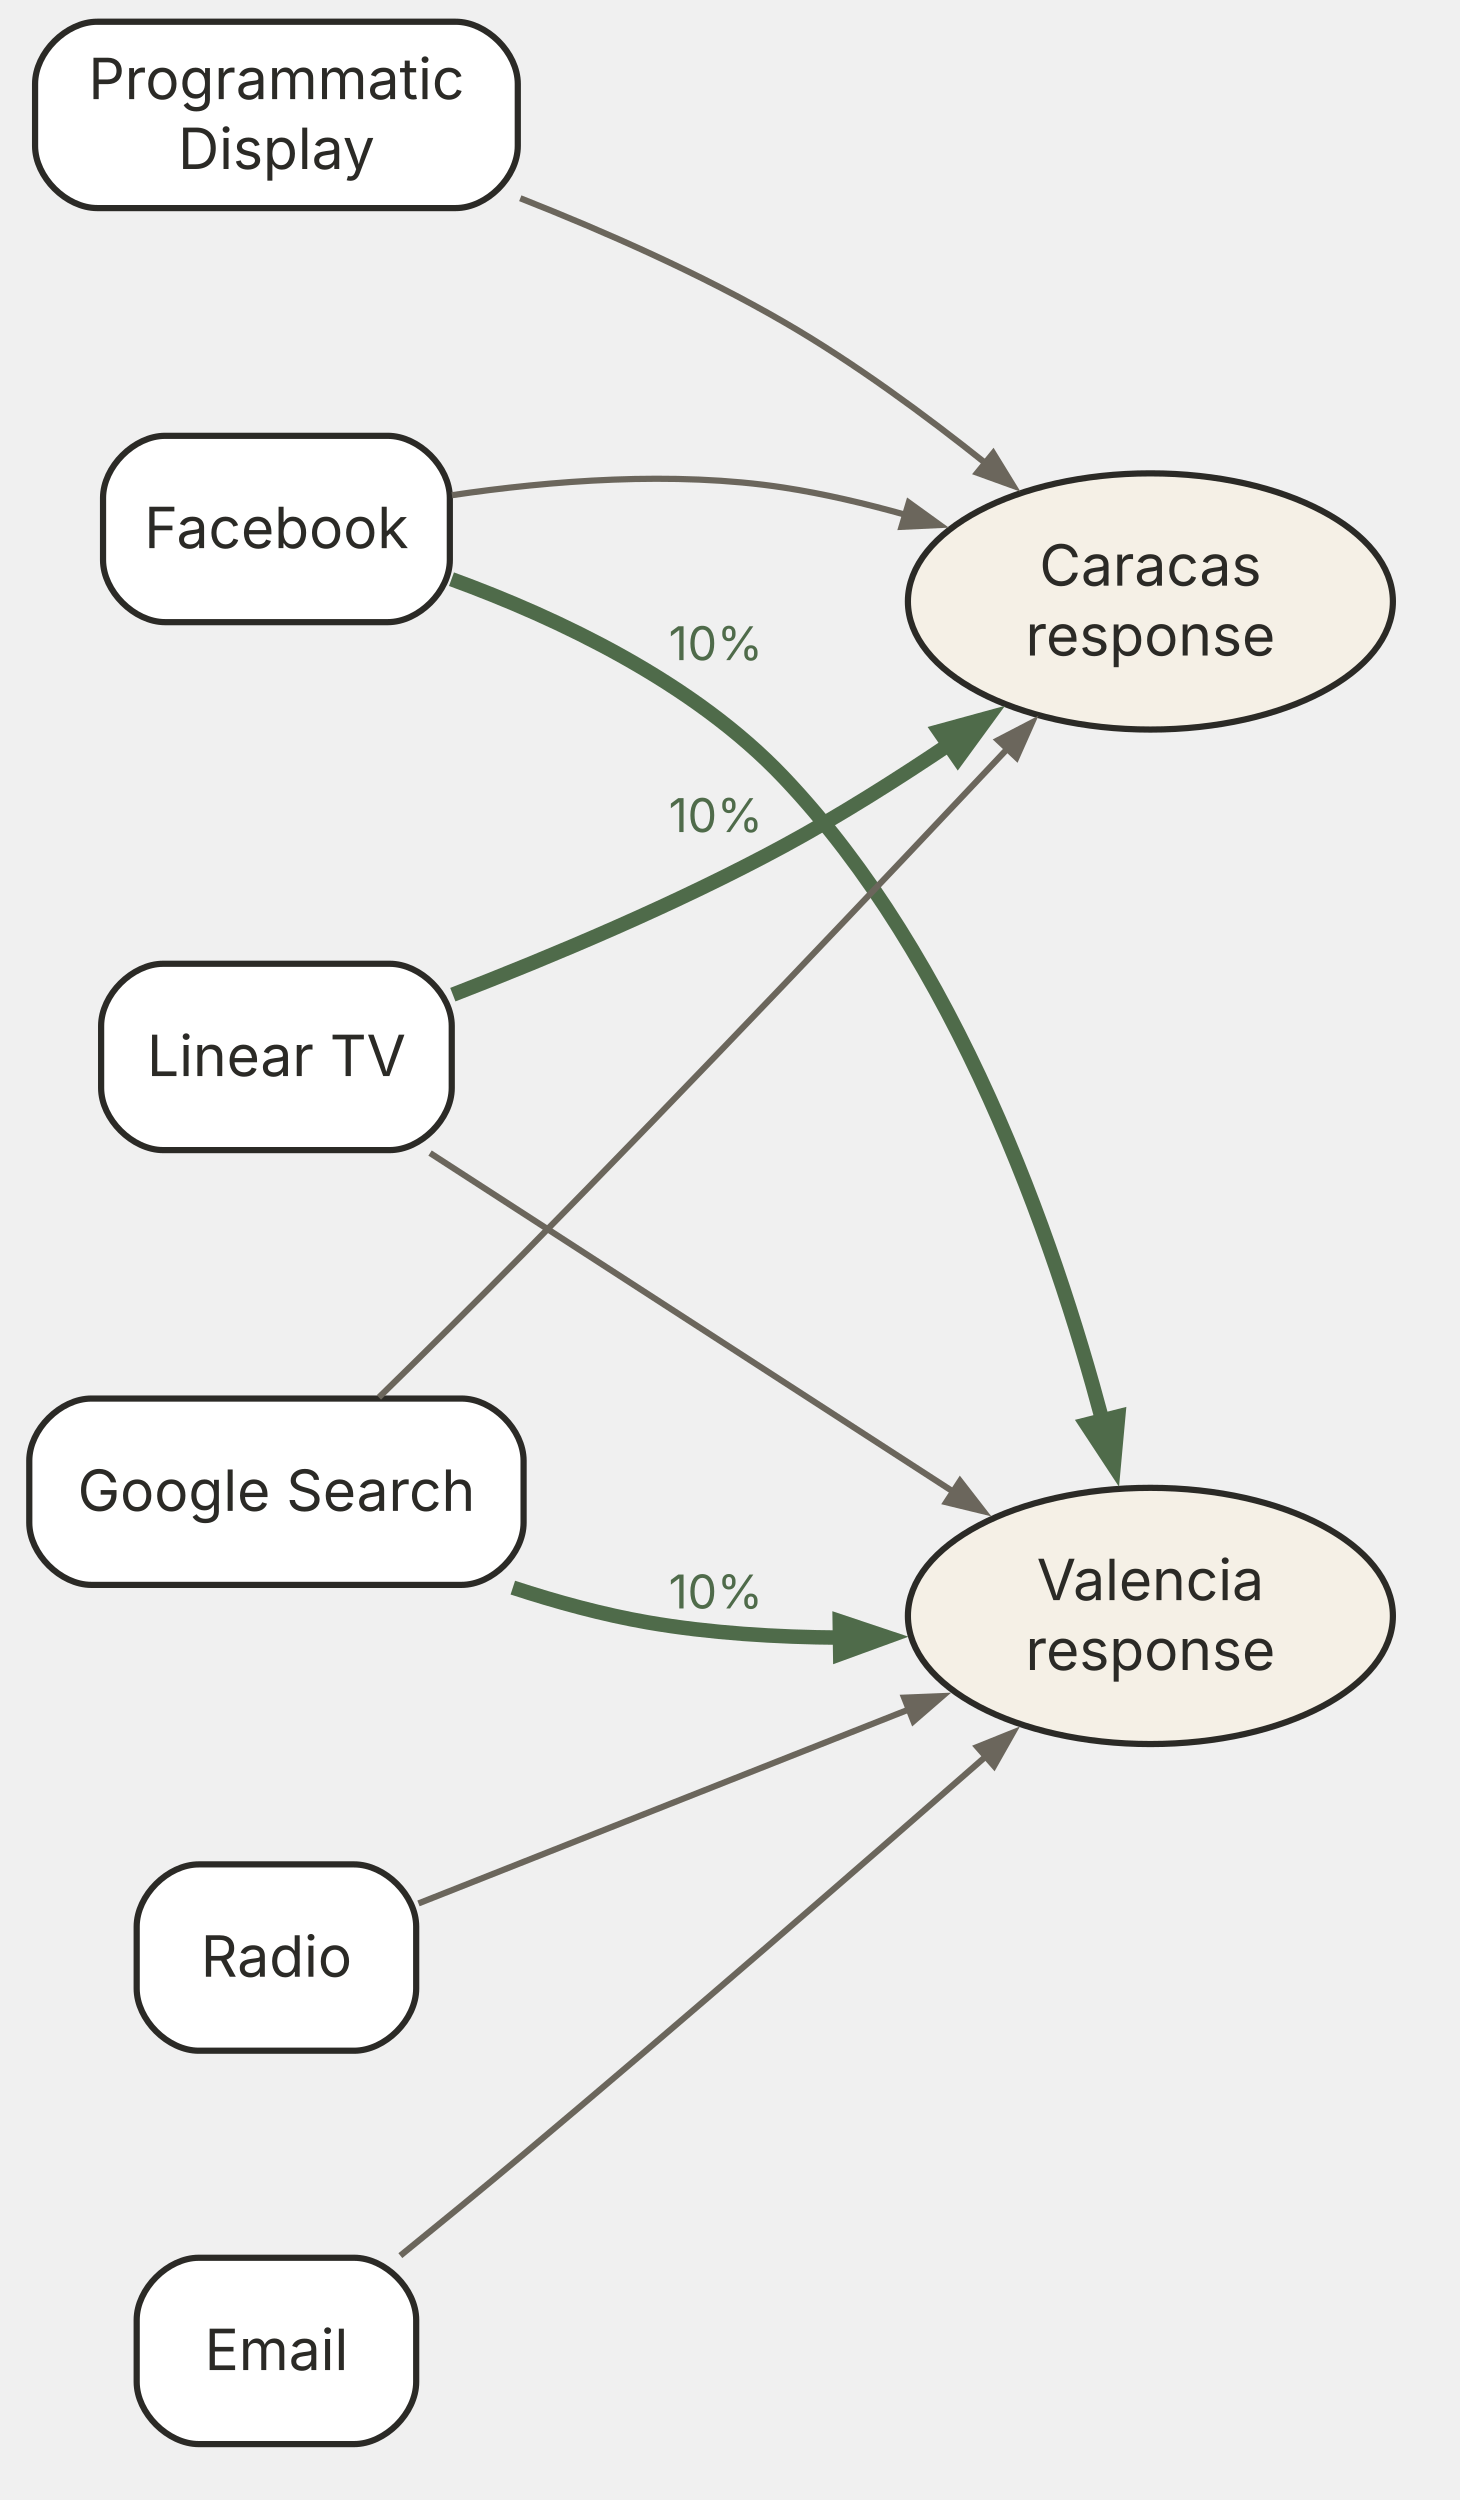
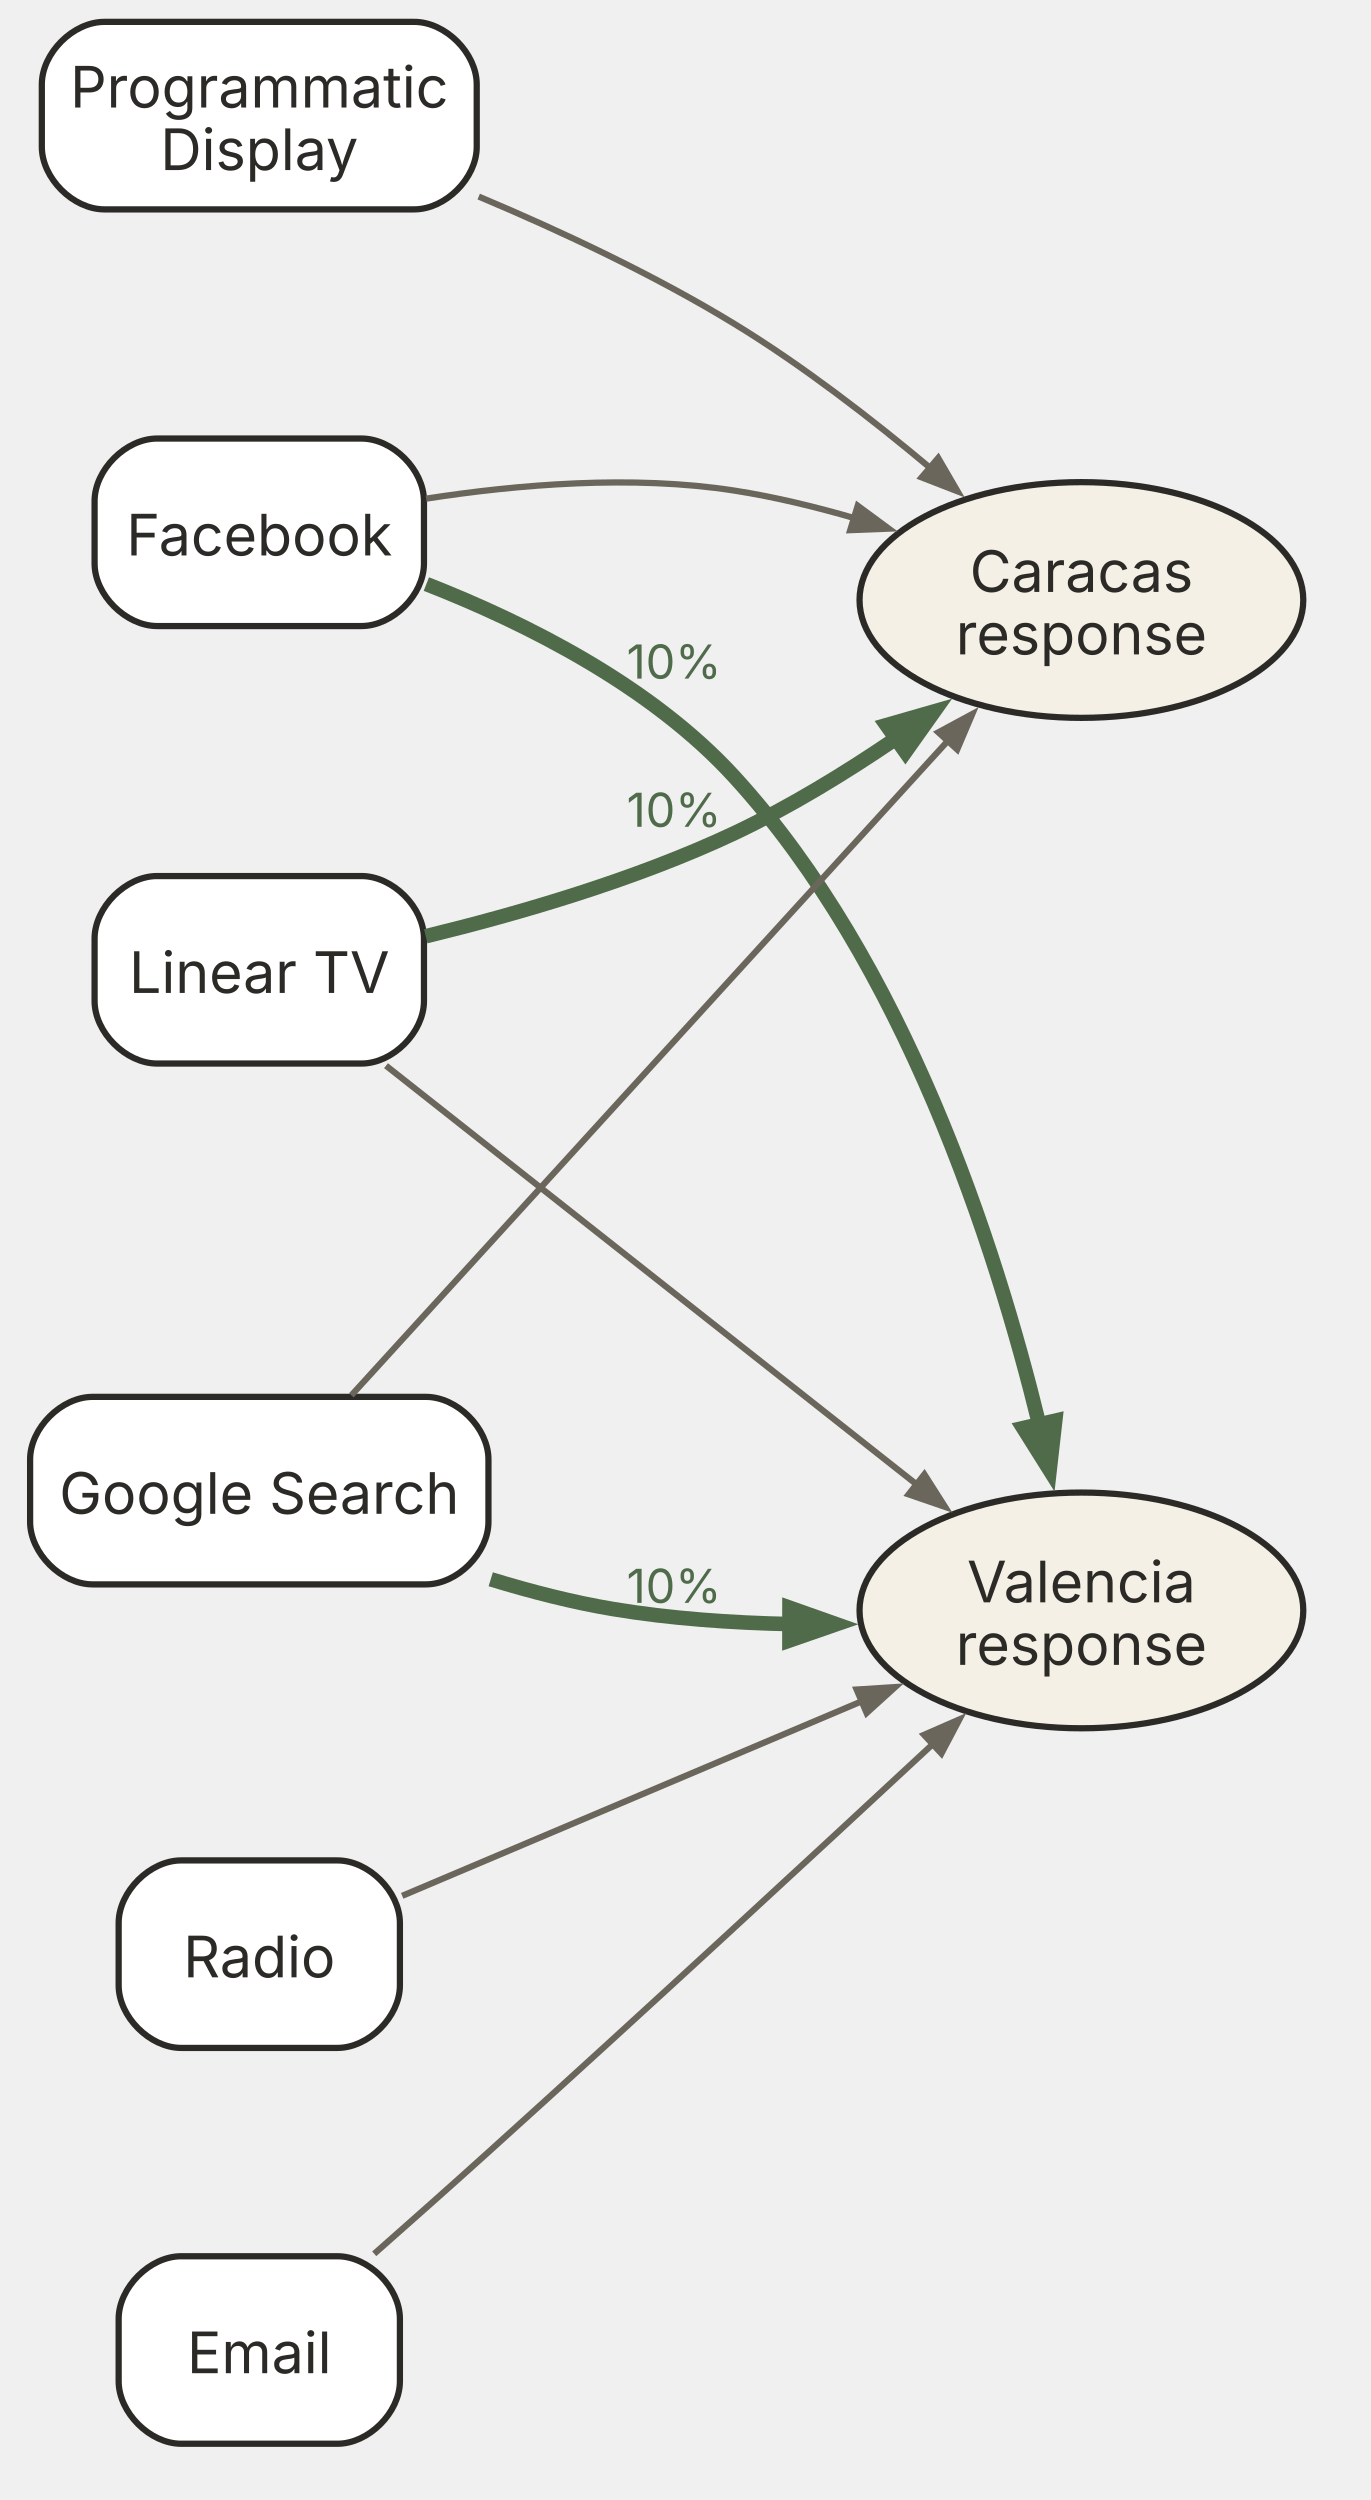
- <svg xmlns="http://www.w3.org/2000/svg" width="286pt" height="490pt" viewBox="7.00 7.00 279.00 483.00">
-   <g id="graph0" class="graph" transform="scale(1 1) rotate(0) translate(11.2 479.2)">
+ <svg xmlns="http://www.w3.org/2000/svg" width="267pt" height="487pt" viewBox="7.00 7.00 260.00 480.00">
+   <g id="graph0" class="graph" transform="scale(1 1) rotate(0) translate(11.2 476.2)">
    <g id="node1" class="node">
-       <path fill="white" stroke="#2b2a26" stroke-width="1.2" d="M69.25,-388C69.25,-388 26.25,-388 26.25,-388 20.25,-388 14.25,-382 14.25,-376 14.25,-376 14.25,-364 14.25,-364 14.25,-358 20.25,-352 26.25,-352 26.25,-352 69.25,-352 69.25,-352 75.25,-352 81.25,-358 81.25,-364 81.25,-364 81.25,-376 81.25,-376 81.25,-382 75.25,-388 69.25,-388" />
-       <text xml:space="preserve" text-anchor="middle" x="47.75" y="-366.3" font-family="Inter" font-size="11.00" fill="#2b2a26">Facebook</text>
+       <path fill="white" stroke="#2b2a26" stroke-width="1.2" d="M63.62,-385C63.62,-385 24.38,-385 24.38,-385 18.38,-385 12.38,-379 12.38,-373 12.38,-373 12.38,-361 12.38,-361 12.38,-355 18.38,-349 24.38,-349 24.38,-349 63.62,-349 63.62,-349 69.62,-349 75.62,-355 75.62,-361 75.62,-361 75.62,-373 75.62,-373 75.62,-379 69.62,-385 63.62,-385" />
+       <text xml:space="preserve" text-anchor="middle" x="44" y="-362.55" font-family="Inter" font-size="11.00" fill="#2b2a26">Facebook</text>
    </g>
    <g id="node4" class="node">
-       <ellipse fill="#f5f0e6" stroke="#2b2a26" stroke-width="1.2" cx="216.6" cy="-356" rx="46.85" ry="24.75" />
-       <text xml:space="preserve" text-anchor="middle" x="216.6" y="-359.05" font-family="Inter" font-size="11.00" fill="#2b2a26">Caracas</text>
-       <text xml:space="preserve" text-anchor="middle" x="216.6" y="-345.55" font-family="Inter" font-size="11.00" fill="#2b2a26">response</text>
+       <ellipse fill="#f5f0e6" stroke="#2b2a26" stroke-width="1.2" cx="201.85" cy="-354" rx="42.6" ry="22.63" />
+       <text xml:space="preserve" text-anchor="middle" x="201.85" y="-355.55" font-family="Inter" font-size="11.00" fill="#2b2a26">Caracas</text>
+       <text xml:space="preserve" text-anchor="middle" x="201.85" y="-343.55" font-family="Inter" font-size="11.00" fill="#2b2a26">response</text>
    </g>
    <g id="edge1" class="edge">
-       <path fill="none" stroke="#6b665c" stroke-width="1.2" d="M81.66,-376.53C100.5,-379.32 124.54,-381.26 145.75,-378 153.5,-376.81 161.57,-374.91 169.36,-372.72" />
-       <polygon fill="#6b665c" stroke="#6b665c" stroke-width="1.2" points="169.92,-375.11 175.93,-370.77 168.52,-370.42 169.92,-375.11" />
+       <path fill="none" stroke="#6b665c" stroke-width="1.2" d="M76.03,-373.46C93.5,-376.17 115.67,-378.06 135.25,-375 142.89,-373.81 150.85,-371.88 158.48,-369.66" />
+       <polygon fill="#6b665c" stroke="#6b665c" stroke-width="1.2" points="158.9,-372.1 164.87,-367.7 157.46,-367.41 158.9,-372.1" />
    </g>
    <g id="node8" class="node">
-       <ellipse fill="#f5f0e6" stroke="#2b2a26" stroke-width="1.2" cx="216.6" cy="-160" rx="46.85" ry="24.75" />
-       <text xml:space="preserve" text-anchor="middle" x="216.6" y="-163.05" font-family="Inter" font-size="11.00" fill="#2b2a26">Valencia</text>
-       <text xml:space="preserve" text-anchor="middle" x="216.6" y="-149.55" font-family="Inter" font-size="11.00" fill="#2b2a26">response</text>
+       <ellipse fill="#f5f0e6" stroke="#2b2a26" stroke-width="1.2" cx="201.85" cy="-160" rx="42.6" ry="22.63" />
+       <text xml:space="preserve" text-anchor="middle" x="201.85" y="-161.55" font-family="Inter" font-size="11.00" fill="#2b2a26">Valencia</text>
+       <text xml:space="preserve" text-anchor="middle" x="201.85" y="-149.55" font-family="Inter" font-size="11.00" fill="#2b2a26">response</text>
    </g>
    <g id="edge7" class="edge">
-       <path fill="none" stroke="#4f6b4a" stroke-width="2.8" d="M81.57,-360.3C102.27,-352.74 128.29,-340.4 145.75,-322 179.02,-286.93 197.82,-233.53 207.34,-197.72" />
-       <polygon fill="#4f6b4a" stroke="#4f6b4a" stroke-width="2.8" points="210.38,-198.55 209.51,-189.05 204.27,-197.01 210.38,-198.55" />
-       <text xml:space="preserve" text-anchor="middle" x="132.62" y="-344.66" font-family="Inter" font-size="9.00" fill="#4f6b4a"> 10% </text>
+       <path fill="none" stroke="#4f6b4a" stroke-width="2.8" d="M76.08,-357.06C95.31,-349.54 119.29,-337.48 135.25,-320 167.74,-284.41 185.27,-230.56 193.84,-195.33" />
+       <polygon fill="#4f6b4a" stroke="#4f6b4a" stroke-width="2.8" points="196.82,-196.43 195.75,-186.95 190.68,-195.02 196.82,-196.43" />
+       <text xml:space="preserve" text-anchor="middle" x="123.62" y="-338.91" font-family="Inter" font-size="9.00" fill="#4f6b4a"> 10% </text>
    </g>
    <g id="node2" class="node">
-       <path fill="white" stroke="#2b2a26" stroke-width="1.2" d="M83.5,-202C83.5,-202 12,-202 12,-202 6,-202 0,-196 0,-190 0,-190 0,-178 0,-178 0,-172 6,-166 12,-166 12,-166 83.5,-166 83.5,-166 89.5,-166 95.5,-172 95.5,-178 95.5,-178 95.5,-190 95.5,-190 95.5,-196 89.5,-202 83.5,-202" />
-       <text xml:space="preserve" text-anchor="middle" x="47.75" y="-180.3" font-family="Inter" font-size="11.00" fill="#2b2a26">Google Search</text>
+       <path fill="white" stroke="#2b2a26" stroke-width="1.2" d="M76,-201C76,-201 12,-201 12,-201 6,-201 0,-195 0,-189 0,-189 0,-177 0,-177 0,-171 6,-165 12,-165 12,-165 76,-165 76,-165 82,-165 88,-171 88,-177 88,-177 88,-189 88,-189 88,-195 82,-201 76,-201" />
+       <text xml:space="preserve" text-anchor="middle" x="44" y="-178.55" font-family="Inter" font-size="11.00" fill="#2b2a26">Google Search</text>
    </g>
    <g id="edge2" class="edge">
-       <path fill="none" stroke="#6b665c" stroke-width="1.2" d="M67.54,-202.22C76.13,-210.61 86.39,-220.75 95.5,-230 128.14,-263.16 164.95,-302 189.12,-327.7" />
-       <polygon fill="#6b665c" stroke="#6b665c" stroke-width="1.2" points="187.16,-329.2 193.74,-332.62 190.73,-325.84 187.16,-329.2" />
+       <path fill="none" stroke="#6b665c" stroke-width="1.2" d="M61.68,-201.3C89.25,-231.55 144.47,-292.13 176.44,-327.21" />
+       <polygon fill="#6b665c" stroke="#6b665c" stroke-width="1.2" points="174.38,-328.59 180.9,-332.11 178,-325.29 174.38,-328.59" />
    </g>
    <g id="edge8" class="edge">
-       <path fill="none" stroke="#4f6b4a" stroke-width="2.8" d="M93.42,-165.47C101.94,-162.68 110.89,-160.24 119.5,-158.75 131.45,-156.68 144.37,-155.89 156.73,-155.81" />
-       <polygon fill="#4f6b4a" stroke="#4f6b4a" stroke-width="2.8" points="156.58,-158.96 165.63,-155.93 156.67,-152.66 156.58,-158.96" />
-       <text xml:space="preserve" text-anchor="middle" x="132.62" y="-161.45" font-family="Inter" font-size="9.00" fill="#4f6b4a"> 10% </text>
+       <path fill="none" stroke="#4f6b4a" stroke-width="2.8" d="M88.44,-165.98C96.18,-163.61 104.24,-161.54 112,-160.25 122.94,-158.43 134.74,-157.61 146.05,-157.37" />
+       <polygon fill="#4f6b4a" stroke="#4f6b4a" stroke-width="2.8" points="145.8,-160.53 154.79,-157.35 145.79,-154.23 145.8,-160.53" />
+       <text xml:space="preserve" text-anchor="middle" x="123.62" y="-161.45" font-family="Inter" font-size="9.00" fill="#4f6b4a"> 10% </text>
    </g>
    <g id="node3" class="node">
-       <path fill="white" stroke="#2b2a26" stroke-width="1.2" d="M82.38,-468C82.38,-468 13.12,-468 13.12,-468 7.12,-468 1.12,-462 1.12,-456 1.12,-456 1.12,-444 1.12,-444 1.12,-438 7.12,-432 13.12,-432 13.12,-432 82.38,-432 82.38,-432 88.38,-432 94.38,-438 94.38,-444 94.38,-444 94.38,-456 94.38,-456 94.38,-462 88.38,-468 82.38,-468" />
-       <text xml:space="preserve" text-anchor="middle" x="47.75" y="-453.05" font-family="Inter" font-size="11.00" fill="#2b2a26">Programmatic</text>
-       <text xml:space="preserve" text-anchor="middle" x="47.75" y="-439.55" font-family="Inter" font-size="11.00" fill="#2b2a26">Display</text>
+       <path fill="white" stroke="#2b2a26" stroke-width="1.2" d="M73.75,-465C73.75,-465 14.25,-465 14.25,-465 8.25,-465 2.25,-459 2.25,-453 2.25,-453 2.25,-441 2.25,-441 2.25,-435 8.25,-429 14.25,-429 14.25,-429 73.75,-429 73.75,-429 79.75,-429 85.75,-435 85.75,-441 85.75,-441 85.75,-453 85.75,-453 85.75,-459 79.75,-465 73.75,-465" />
+       <text xml:space="preserve" text-anchor="middle" x="44" y="-448.55" font-family="Inter" font-size="11.00" fill="#2b2a26">Programmatic</text>
+       <text xml:space="preserve" text-anchor="middle" x="44" y="-436.55" font-family="Inter" font-size="11.00" fill="#2b2a26">Display</text>
    </g>
    <g id="edge3" class="edge">
-       <path fill="none" stroke="#6b665c" stroke-width="1.2" d="M94.86,-433.9C111.37,-427.39 129.83,-419.22 145.75,-410 159.28,-402.17 173.11,-392.01 184.86,-382.62" />
-       <polygon fill="#6b665c" stroke="#6b665c" stroke-width="1.2" points="186.23,-384.66 190.11,-378.34 183.14,-380.86 186.23,-384.66" />
+       <path fill="none" stroke="#6b665c" stroke-width="1.2" d="M86.13,-431.46C101.95,-424.8 119.89,-416.38 135.25,-407 148.29,-399.04 161.6,-388.76 172.79,-379.38" />
+       <polygon fill="#6b665c" stroke="#6b665c" stroke-width="1.2" points="174.35,-381.27 178.08,-374.86 171.17,-377.54 174.35,-381.27" />
    </g>
    <g id="node5" class="node">
-       <path fill="white" stroke="#2b2a26" stroke-width="1.2" d="M69.62,-286C69.62,-286 25.88,-286 25.88,-286 19.88,-286 13.88,-280 13.88,-274 13.88,-274 13.88,-262 13.88,-262 13.88,-256 19.88,-250 25.88,-250 25.88,-250 69.62,-250 69.62,-250 75.62,-250 81.62,-256 81.62,-262 81.62,-262 81.62,-274 81.62,-274 81.62,-280 75.62,-286 69.62,-286" />
-       <text xml:space="preserve" text-anchor="middle" x="47.75" y="-264.3" font-family="Inter" font-size="11.00" fill="#2b2a26">Linear TV</text>
+       <path fill="white" stroke="#2b2a26" stroke-width="1.2" d="M63.62,-301C63.62,-301 24.38,-301 24.38,-301 18.38,-301 12.38,-295 12.38,-289 12.38,-289 12.38,-277 12.38,-277 12.38,-271 18.38,-265 24.38,-265 24.38,-265 63.62,-265 63.62,-265 69.62,-265 75.62,-271 75.62,-277 75.62,-277 75.62,-289 75.62,-289 75.62,-295 69.62,-301 63.62,-301" />
+       <text xml:space="preserve" text-anchor="middle" x="44" y="-278.55" font-family="Inter" font-size="11.00" fill="#2b2a26">Linear TV</text>
    </g>
    <g id="edge9" class="edge">
-       <path fill="none" stroke="#4f6b4a" stroke-width="2.8" d="M81.83,-280.03C100.94,-287.43 125.19,-297.62 145.75,-308.75 156.53,-314.59 167.73,-321.66 177.92,-328.53" />
-       <polygon fill="#4f6b4a" stroke="#4f6b4a" stroke-width="2.8" points="175.83,-330.92 185.03,-333.44 179.41,-325.74 175.83,-330.92" />
-       <text xml:space="preserve" text-anchor="middle" x="132.62" y="-311.45" font-family="Inter" font-size="9.00" fill="#4f6b4a"> 10% </text>
+       <path fill="none" stroke="#4f6b4a" stroke-width="2.8" d="M75.96,-289.44C93.8,-293.78 116.36,-300.34 135.25,-309.25 145.83,-314.24 156.59,-320.83 166.27,-327.42" />
+       <polygon fill="#4f6b4a" stroke="#4f6b4a" stroke-width="2.8" points="164.42,-329.98 173.58,-332.61 168.06,-324.84 164.42,-329.98" />
+       <text xml:space="preserve" text-anchor="middle" x="123.62" y="-310.45" font-family="Inter" font-size="9.00" fill="#4f6b4a"> 10% </text>
    </g>
    <g id="edge4" class="edge">
-       <path fill="none" stroke="#6b665c" stroke-width="1.2" d="M77.43,-249.43C105.47,-231.29 148.26,-203.58 178.79,-183.82" />
-       <polygon fill="#6b665c" stroke="#6b665c" stroke-width="1.2" points="179.82,-186.08 184.36,-180.22 177.15,-181.97 179.82,-186.08" />
+       <path fill="none" stroke="#6b665c" stroke-width="1.2" d="M68.33,-264.59C95.46,-243.18 140.31,-207.78 170.22,-184.18" />
+       <polygon fill="#6b665c" stroke="#6b665c" stroke-width="1.2" points="171.7,-186.13 175.68,-179.87 168.67,-182.28 171.7,-186.13" />
    </g>
    <g id="node6" class="node">
-       <path fill="white" stroke="#2b2a26" stroke-width="1.2" d="M62.75,-112C62.75,-112 32.75,-112 32.75,-112 26.75,-112 20.75,-106 20.75,-100 20.75,-100 20.75,-88 20.75,-88 20.75,-82 26.75,-76 32.75,-76 32.75,-76 62.75,-76 62.75,-76 68.75,-76 74.75,-82 74.75,-88 74.75,-88 74.75,-100 74.75,-100 74.75,-106 68.75,-112 62.75,-112" />
-       <text xml:space="preserve" text-anchor="middle" x="47.75" y="-90.3" font-family="Inter" font-size="11.00" fill="#2b2a26">Radio</text>
+       <path fill="white" stroke="#2b2a26" stroke-width="1.2" d="M59,-112C59,-112 29,-112 29,-112 23,-112 17,-106 17,-100 17,-100 17,-88 17,-88 17,-82 23,-76 29,-76 29,-76 59,-76 59,-76 65,-76 71,-82 71,-88 71,-88 71,-100 71,-100 71,-106 65,-112 59,-112" />
+       <text xml:space="preserve" text-anchor="middle" x="44" y="-89.55" font-family="Inter" font-size="11.00" fill="#2b2a26">Radio</text>
    </g>
    <g id="edge5" class="edge">
-       <path fill="none" stroke="#6b665c" stroke-width="1.2" d="M75.19,-104.46C100.66,-114.53 139.71,-129.98 170.17,-142.03" />
-       <polygon fill="#6b665c" stroke="#6b665c" stroke-width="1.2" points="169.02,-144.21 176.43,-144.51 170.82,-139.65 169.02,-144.21" />
+       <path fill="none" stroke="#6b665c" stroke-width="1.2" d="M71.44,-105.2C95.63,-115.44 131.79,-130.75 159.75,-142.59" />
+       <polygon fill="#6b665c" stroke="#6b665c" stroke-width="1.2" points="158.69,-144.81 166.1,-145.28 160.61,-140.3 158.69,-144.81" />
    </g>
    <g id="node7" class="node">
-       <path fill="white" stroke="#2b2a26" stroke-width="1.2" d="M62.75,-36C62.75,-36 32.75,-36 32.75,-36 26.75,-36 20.75,-30 20.75,-24 20.75,-24 20.75,-12 20.75,-12 20.75,-6 26.75,0 32.75,0 32.75,0 62.75,0 62.75,0 68.75,0 74.75,-6 74.75,-12 74.75,-12 74.75,-24 74.75,-24 74.75,-30 68.75,-36 62.75,-36" />
-       <text xml:space="preserve" text-anchor="middle" x="47.75" y="-14.3" font-family="Inter" font-size="11.00" fill="#2b2a26">Email</text>
+       <path fill="white" stroke="#2b2a26" stroke-width="1.2" d="M59,-36C59,-36 29,-36 29,-36 23,-36 17,-30 17,-24 17,-24 17,-12 17,-12 17,-6 23,0 29,0 29,0 59,0 59,0 65,0 71,-6 71,-12 71,-12 71,-24 71,-24 71,-30 65,-36 59,-36" />
+       <text xml:space="preserve" text-anchor="middle" x="44" y="-13.55" font-family="Inter" font-size="11.00" fill="#2b2a26">Email</text>
    </g>
    <g id="edge6" class="edge">
-       <path fill="none" stroke="#6b665c" stroke-width="1.2" d="M71.69,-36.41C79.31,-42.59 87.81,-49.55 95.5,-56 126.21,-81.77 160.76,-111.8 184.89,-132.94" />
-       <polygon fill="#6b665c" stroke="#6b665c" stroke-width="1.2" points="183.16,-134.69 190.04,-137.46 186.39,-131.01 183.16,-134.69" />
+       <path fill="none" stroke="#6b665c" stroke-width="1.2" d="M66.07,-36.47C73.08,-42.65 80.9,-49.59 88,-56 117.34,-82.48 150.58,-113.2 173.34,-134.35" />
+       <polygon fill="#6b665c" stroke="#6b665c" stroke-width="1.2" points="171.63,-136.11 178.43,-139.08 174.97,-132.52 171.63,-136.11" />
    </g>
  </g>
</svg>
